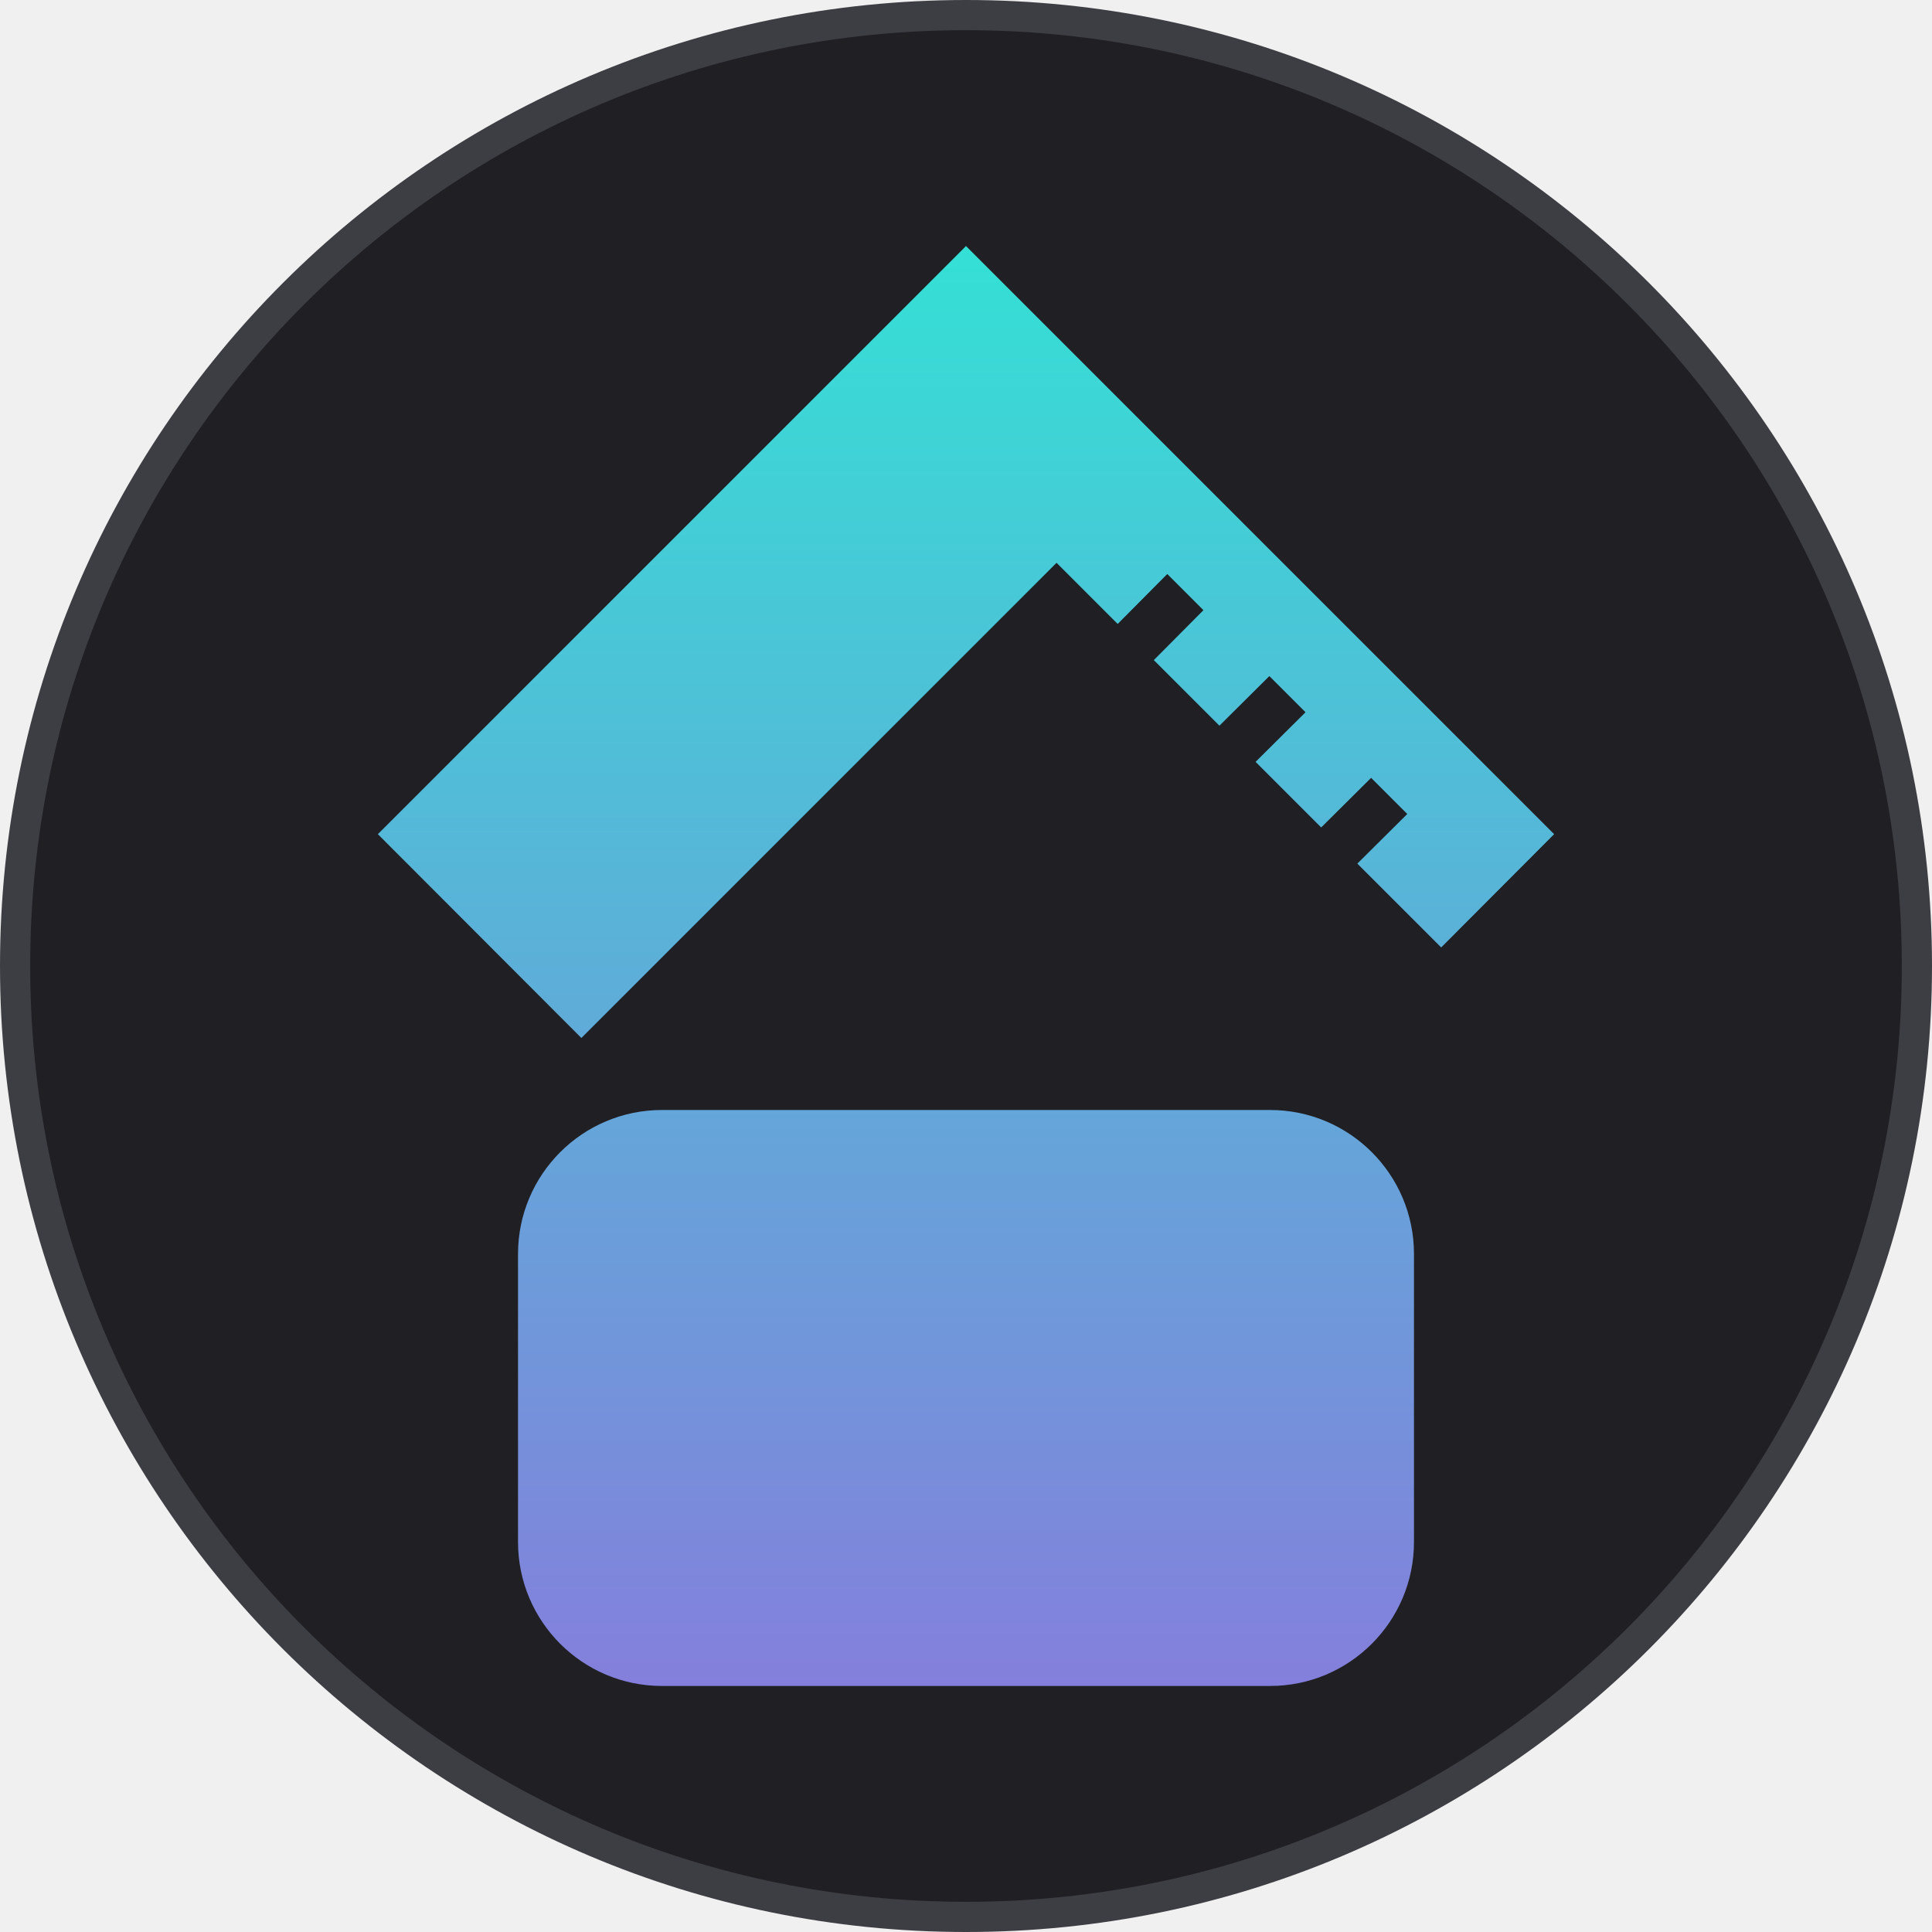
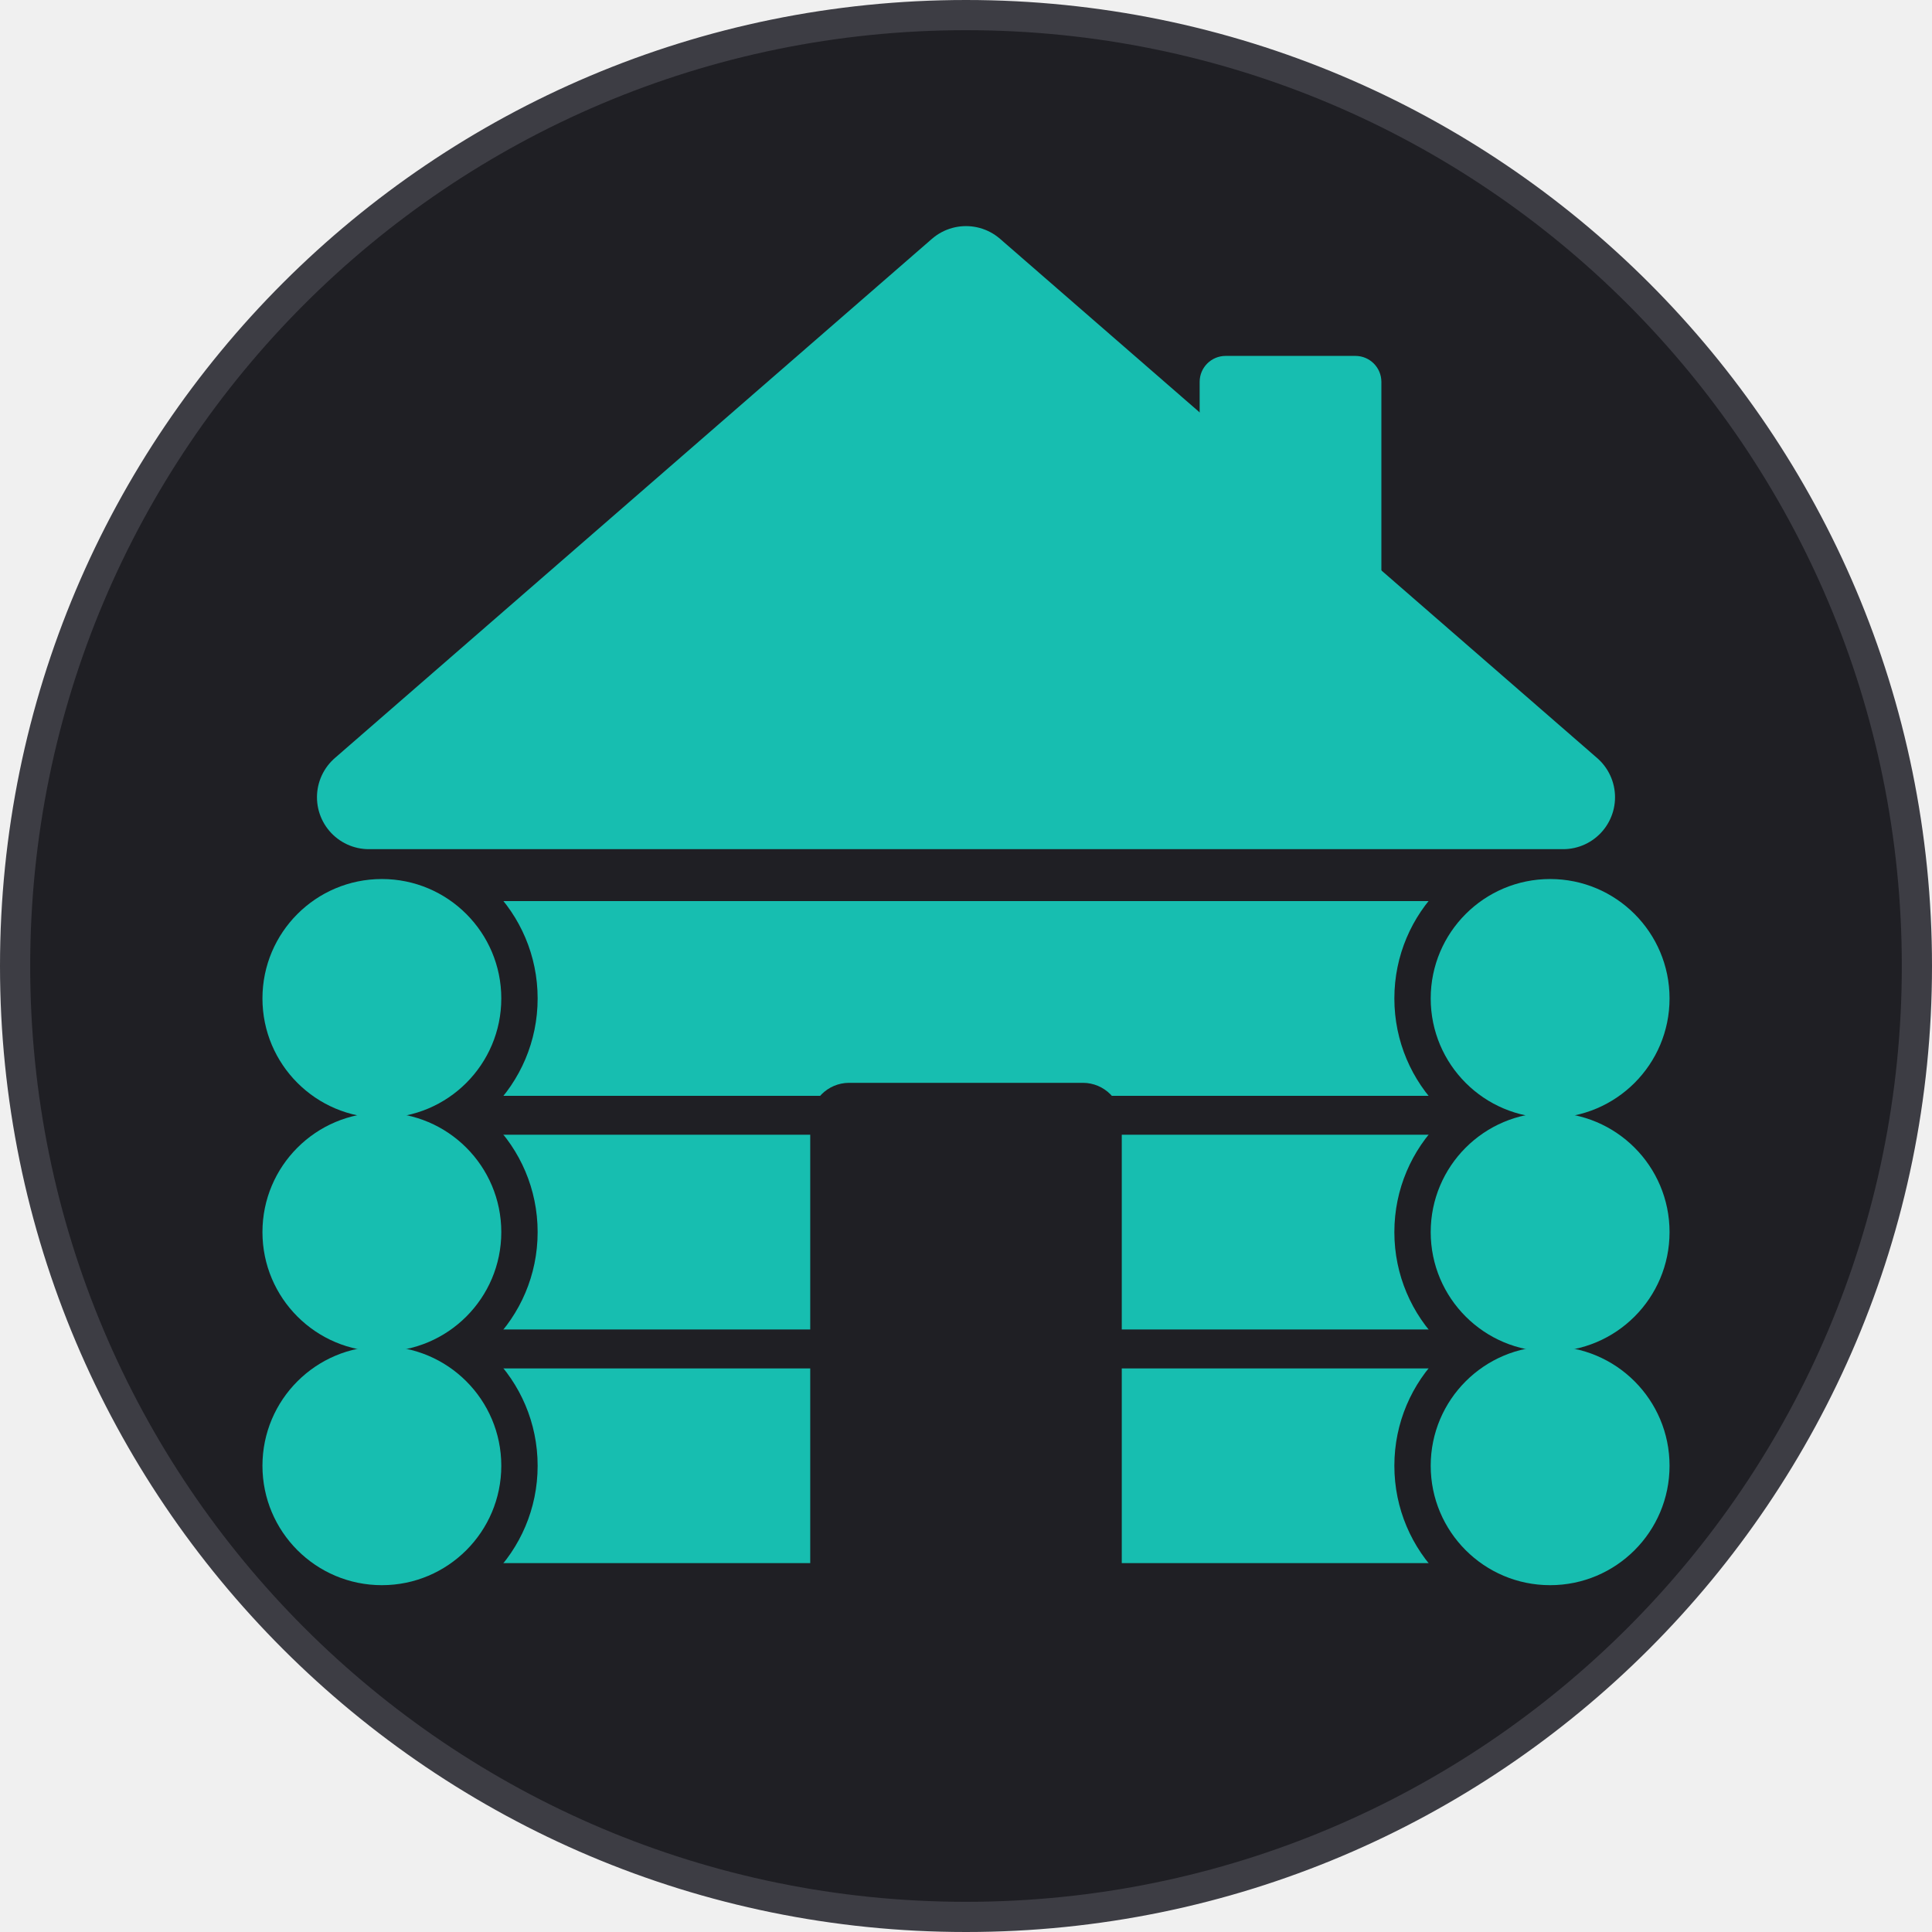
<svg xmlns="http://www.w3.org/2000/svg" viewBox="0 0 64 64" width="32" height="32" role="img" aria-labelledby="t">
  <defs>
    <linearGradient id="g" x1="0" y1="10" x2="0" y2="55" gradientUnits="userSpaceOnUse">
-       <stop offset="0" stop-color="#34E0D5" />
-       <stop offset="1" stop-color="#847FDC" />
+       <stop offset="0" stop-color="#17BEB0" />
+       <stop offset="1" stop-color="#17BEB0" />
    </linearGradient>
  </defs>
  <circle cx="32" cy="32" r="31.5" fill="#1F1F24" stroke="#3D3D44" stroke-width="1" />
-   <g fill="url(#g)" transform="translate(32 32) scale(1.06) translate(-32 -32.5)">
-     <path d="M32 10L50.38 28.38L46.85 31.92L44.23 29.3L45.79 27.75L44.66 26.62L43.1 28.17L41.05 26.12L42.61 24.57L41.48 23.44L39.92 24.99L37.87 22.94L39.42 21.38L38.29 20.25L36.74 21.81L34.83 19.9L19.98 34.75L13.62 28.38Z" />
-     <rect x="18" y="37" width="28" height="18" rx="4.5" />
+   <g fill="url(#g)" transform="translate(32 32) scale(0.86) translate(-32 -32.5)">
+     <defs>
+       <mask id="cabin-door">
+         <rect width="64" height="64" fill="#fff" />
+         <circle cx="9.5" cy="33.75" r="6.0" fill="#000" />
+         <circle cx="54.5" cy="33.75" r="6.0" fill="#000" />
+         <circle cx="9.5" cy="42.75" r="6.0" fill="#000" />
+         <circle cx="54.5" cy="42.75" r="6.0" fill="#000" />
+         <circle cx="9.5" cy="51.75" r="6.0" fill="#000" />
+         <circle cx="54.5" cy="51.75" r="6.0" fill="#000" />
+         <path d="M26 56V38.5a1.5 1.5 0 0 1 1.5-1.5h9a1.5 1.5 0 0 1 1.5 1.5V56Z" fill="#000" />
+       </mask>
+     </defs>
+     <g fill="url(#g)">
+       <rect x="41" y="9" width="7" height="14" rx="1" />
+       <path d="M32 6L55 26H9Z" stroke="url(#g)" stroke-width="4" stroke-linejoin="round" />
+       <g mask="url(#cabin-door)">
+         <rect x="12" y="30" width="40" height="7.5" rx="2" />
+         <rect x="12" y="39" width="40" height="7.5" rx="2" />
+         <rect x="12" y="48" width="40" height="7.5" rx="2" />
+       </g>
+       <circle cx="9.5" cy="33.75" r="4.6" />
+       <circle cx="54.5" cy="33.75" r="4.6" />
+       <circle cx="9.5" cy="42.75" r="4.6" />
+       <circle cx="54.5" cy="42.75" r="4.6" />
+       <circle cx="9.5" cy="51.75" r="4.6" />
+       <circle cx="54.5" cy="51.75" r="4.6" />
+     </g>
  </g>
</svg>
